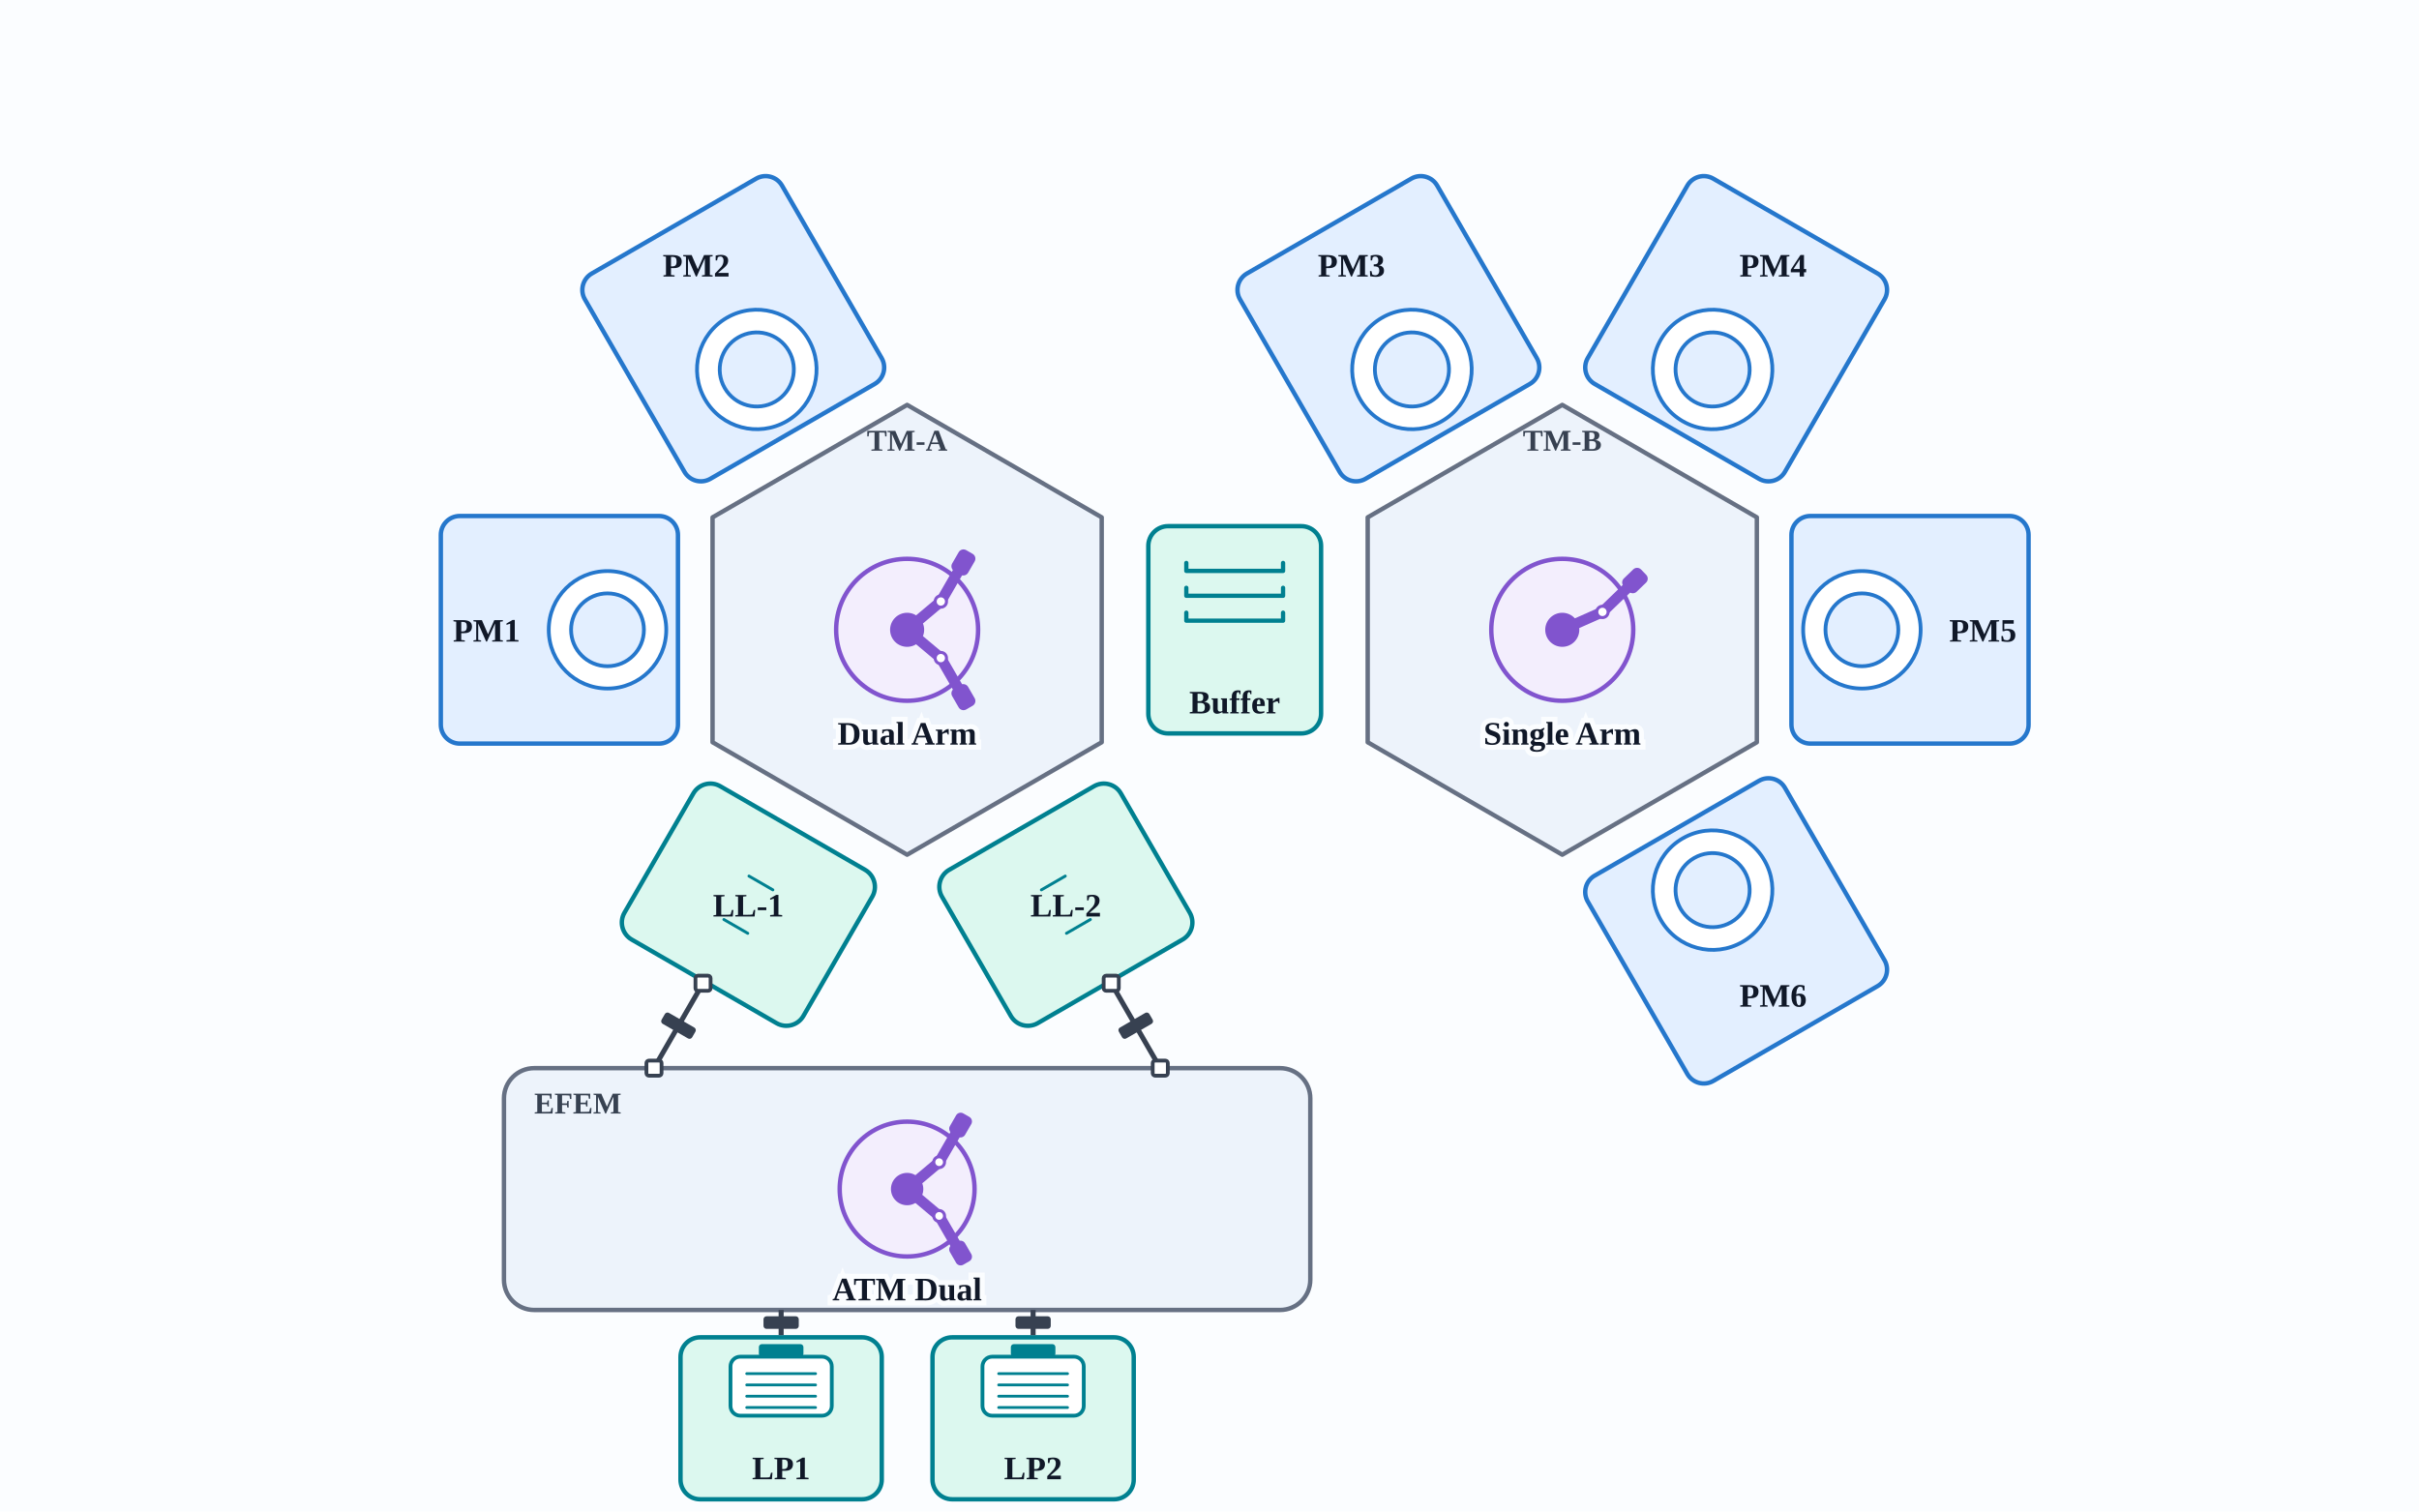
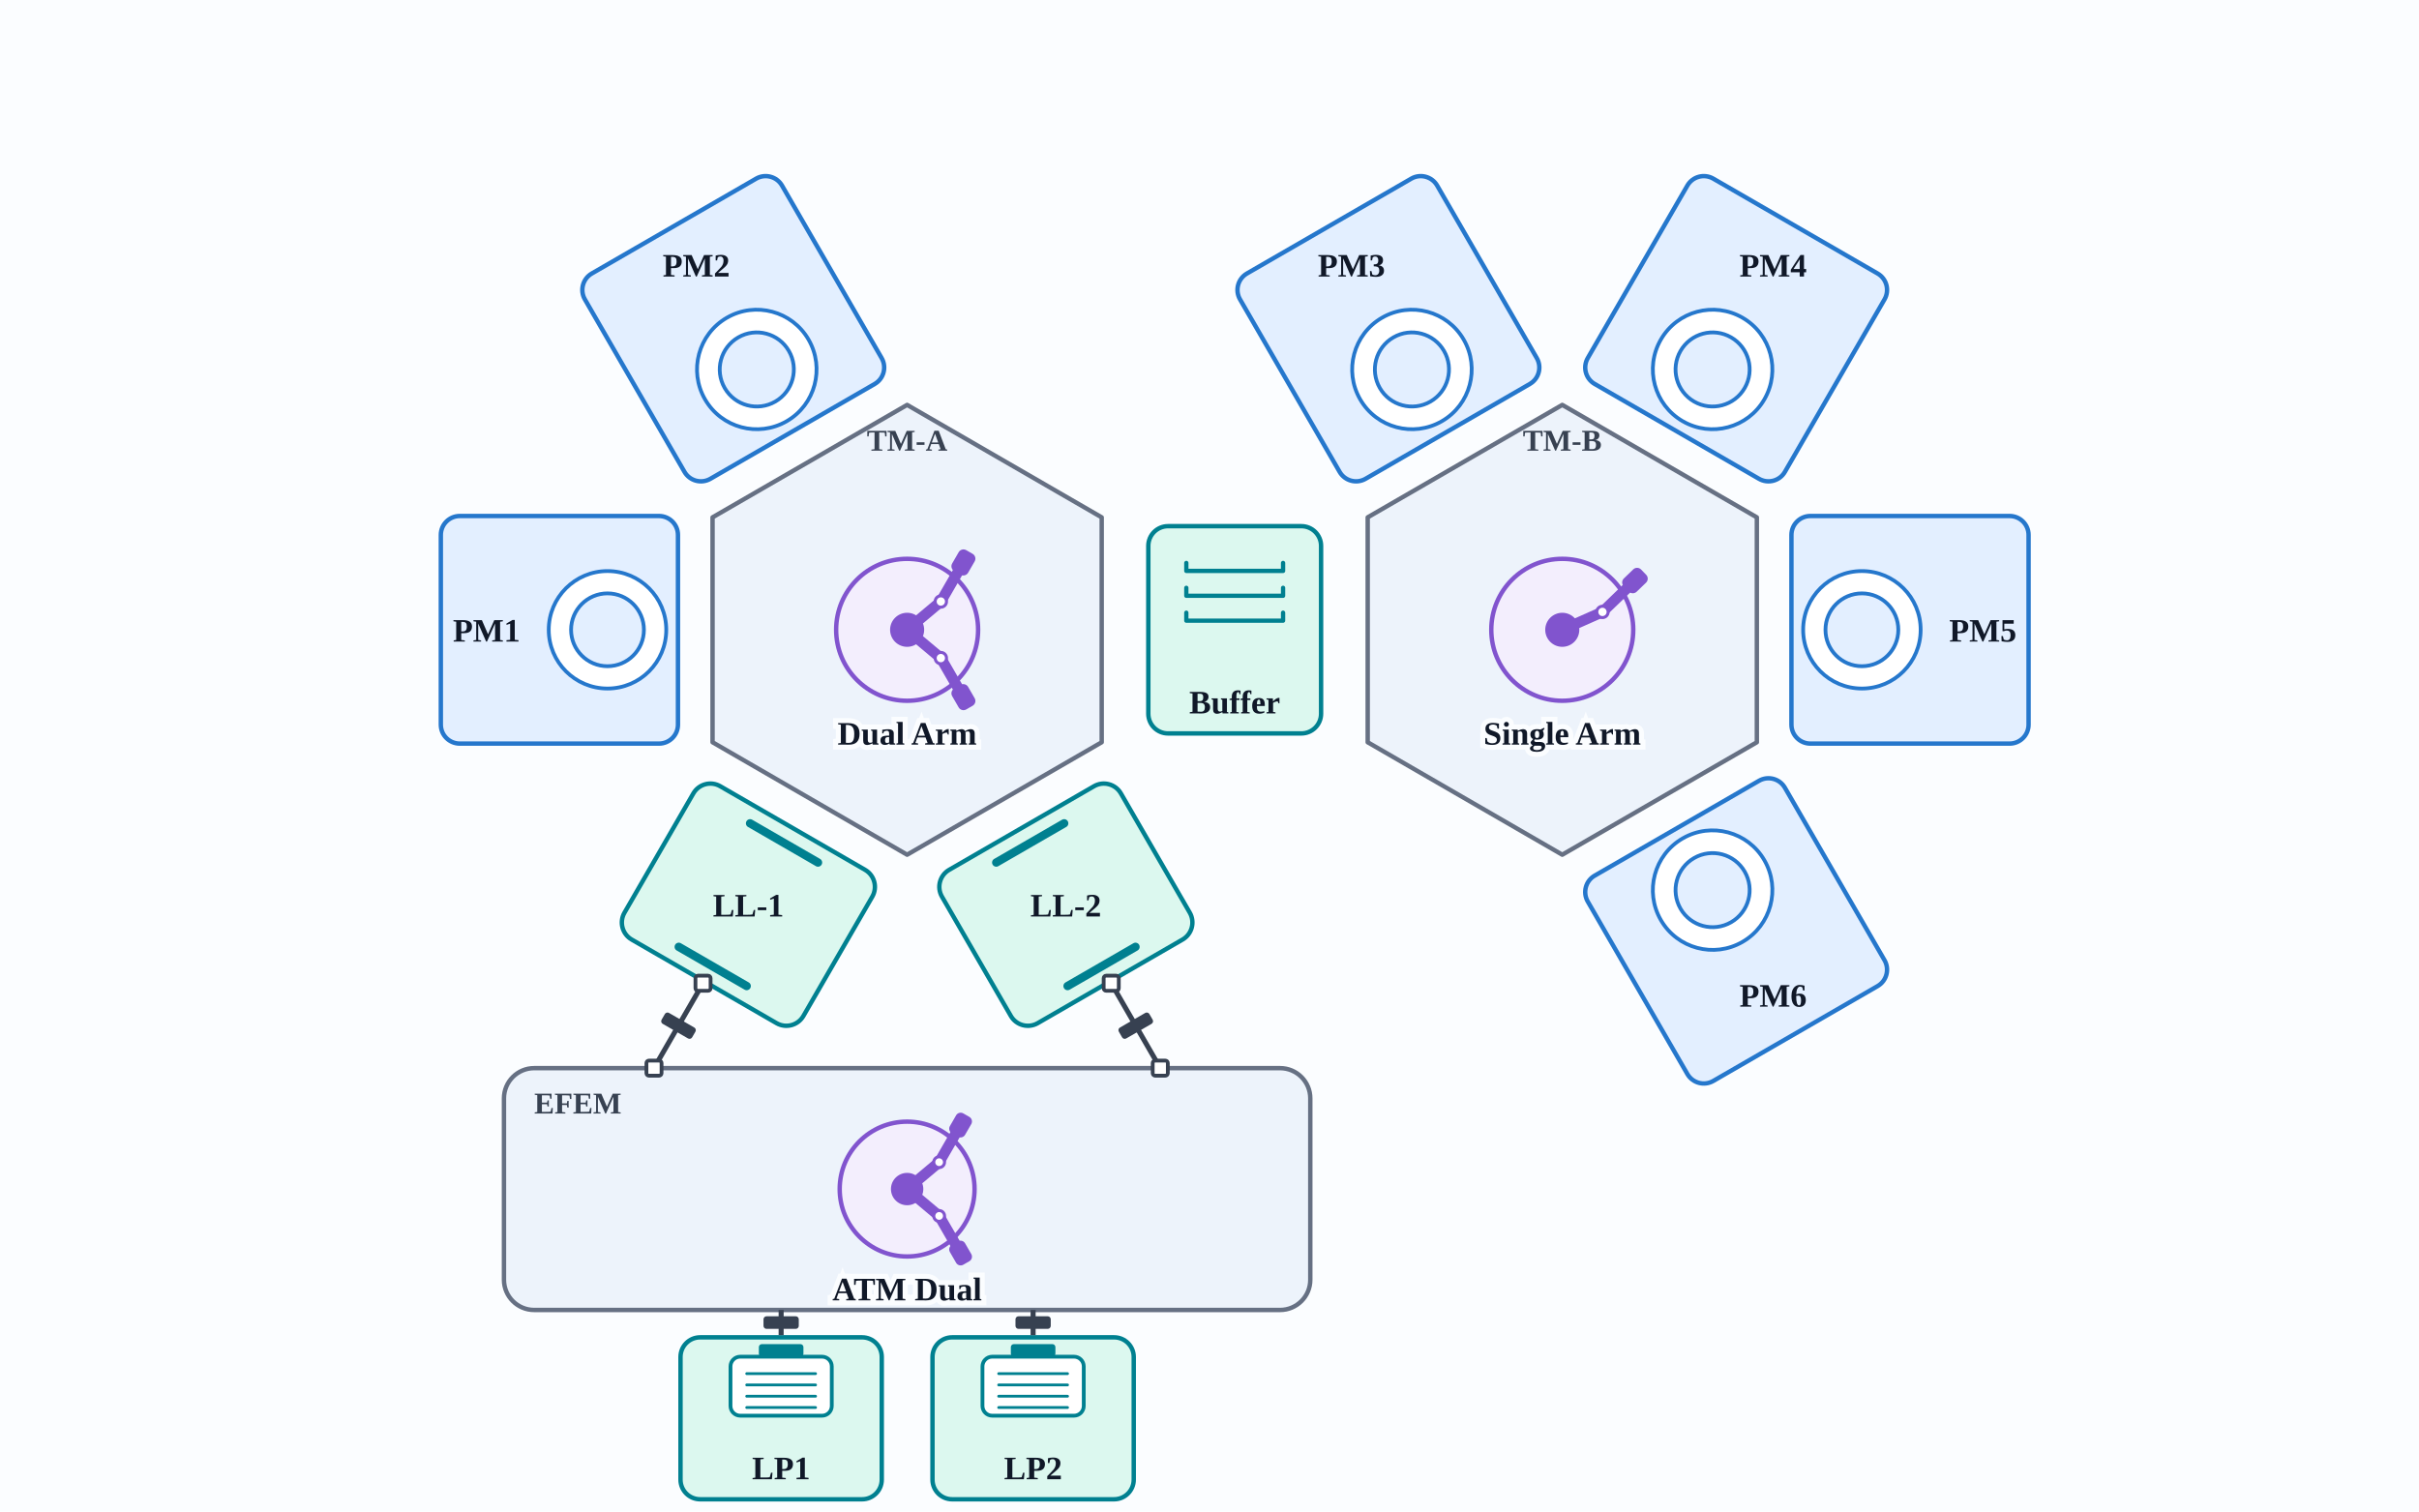
<svg xmlns="http://www.w3.org/2000/svg" viewBox="0 0 960 600" width="960" height="600" role="group" aria-label="Extended Cluster · Dual Transfer Hubs">
  <rect x="0" y="0" width="960" height="600" fill="var(--eqv-board, #fbfdff)" />
  <g data-component-id="efem-1" data-level-id="level-main" transform="translate(360 472) rotate(0) scale(1)">
    <rect fill="var(--eqv-structure-fill, #edf3fb)" stroke="var(--eqv-structure-stroke, #667083)" stroke-width="1.75" vector-effect="non-scaling-stroke" x="-160" y="-48" width="320" height="96" rx="12" />
    <g data-component-id="robot-1" data-level-id="level-main" transform="translate(0 0) rotate(0) scale(1)">
      <g transform="scale(0.95)">
        <circle fill="var(--eqv-robot-fill, #f3eefd)" stroke="var(--eqv-robot-stroke, #8154ce)" cx="0" cy="0" r="28.17" stroke-width="1.75" vector-effect="non-scaling-stroke" />
        <path d="M0 0L13.38 -11.23L20.42 -23.42" fill="none" stroke="var(--eqv-robot-stroke, #8154ce)" stroke-width="4.23" stroke-linecap="round" stroke-linejoin="round" vector-effect="non-scaling-stroke" />
        <circle cx="13.38" cy="-11.23" r="2.25" fill="var(--eqv-detail-fill, #ffffff)" stroke="var(--eqv-robot-stroke, #8154ce)" stroke-width="1.2" vector-effect="non-scaling-stroke" />
        <rect x="-0.96" y="-3.66" width="9.58" height="7.32" rx="2.2" fill="var(--eqv-robot-stroke, #8154ce)" transform="translate(20.42 -23.42) rotate(-60)" />
        <path d="M0 0L13.38 11.23L20.42 23.42" fill="none" stroke="var(--eqv-robot-stroke, #8154ce)" stroke-width="4.23" stroke-linecap="round" stroke-linejoin="round" vector-effect="non-scaling-stroke" />
        <circle cx="13.38" cy="11.23" r="2.25" fill="var(--eqv-detail-fill, #ffffff)" stroke="var(--eqv-robot-stroke, #8154ce)" stroke-width="1.2" vector-effect="non-scaling-stroke" />
        <rect x="-0.96" y="-3.66" width="9.58" height="7.32" rx="2.2" fill="var(--eqv-robot-stroke, #8154ce)" transform="translate(20.42 23.42) rotate(60)" />
        <circle cx="0" cy="0" r="6.76" fill="var(--eqv-robot-stroke, #8154ce)" />
      </g>
    </g>
  </g>
  <g data-component-id="lp-1" data-level-id="level-main" transform="translate(310 563) rotate(0) scale(1)">
    <g transform="scale(0.974)">
      <rect fill="var(--eqv-holding-fill, #dcf8ef)" stroke="var(--eqv-holding-stroke, #008090)" x="-41" y="-33" width="82" height="66" rx="8" stroke-width="1.75" vector-effect="non-scaling-stroke" />
      <g data-part="glyph" transform="translate(0 -13.86) scale(0.8117)">
        <rect x="-25.42" y="-13.87" width="50.84" height="29.63" rx="4.89" fill="var(--eqv-detail-fill, #ffffff)" stroke="var(--eqv-holding-stroke, #008090)" stroke-width="1.5" vector-effect="non-scaling-stroke" />
        <rect x="-11.18" y="-20.17" width="22.37" height="6.3" rx="1.5" fill="var(--eqv-holding-stroke, #008090)" stroke-width="0" />
        <path d="M-17.29 -5.36L17.29 -5.36" stroke="var(--eqv-holding-stroke, #008090)" fill="none" stroke-width="1.1" stroke-linecap="round" vector-effect="non-scaling-stroke" />
        <path d="M-17.29 0.32L17.29 0.32" stroke="var(--eqv-holding-stroke, #008090)" fill="none" stroke-width="1.1" stroke-linecap="round" vector-effect="non-scaling-stroke" />
        <path d="M-17.29 5.99L17.29 5.99" stroke="var(--eqv-holding-stroke, #008090)" fill="none" stroke-width="1.1" stroke-linecap="round" vector-effect="non-scaling-stroke" />
        <path d="M-17.29 11.66L17.29 11.66" stroke="var(--eqv-holding-stroke, #008090)" fill="none" stroke-width="1.1" stroke-linecap="round" vector-effect="non-scaling-stroke" />
      </g>
    </g>
  </g>
  <g data-component-id="lp-2" data-level-id="level-main" transform="translate(410 563) rotate(0) scale(1)">
    <g transform="scale(0.974)">
      <rect fill="var(--eqv-holding-fill, #dcf8ef)" stroke="var(--eqv-holding-stroke, #008090)" x="-41" y="-33" width="82" height="66" rx="8" stroke-width="1.75" vector-effect="non-scaling-stroke" />
      <g data-part="glyph" transform="translate(0 -13.86) scale(0.8117)">
        <rect x="-25.42" y="-13.87" width="50.84" height="29.63" rx="4.89" fill="var(--eqv-detail-fill, #ffffff)" stroke="var(--eqv-holding-stroke, #008090)" stroke-width="1.5" vector-effect="non-scaling-stroke" />
        <rect x="-11.18" y="-20.17" width="22.37" height="6.3" rx="1.5" fill="var(--eqv-holding-stroke, #008090)" stroke-width="0" />
        <path d="M-17.29 -5.36L17.29 -5.36" stroke="var(--eqv-holding-stroke, #008090)" fill="none" stroke-width="1.1" stroke-linecap="round" vector-effect="non-scaling-stroke" />
        <path d="M-17.29 0.32L17.29 0.32" stroke="var(--eqv-holding-stroke, #008090)" fill="none" stroke-width="1.1" stroke-linecap="round" vector-effect="non-scaling-stroke" />
        <path d="M-17.29 5.99L17.29 5.99" stroke="var(--eqv-holding-stroke, #008090)" fill="none" stroke-width="1.1" stroke-linecap="round" vector-effect="non-scaling-stroke" />
        <path d="M-17.29 11.66L17.29 11.66" stroke="var(--eqv-holding-stroke, #008090)" fill="none" stroke-width="1.1" stroke-linecap="round" vector-effect="non-scaling-stroke" />
      </g>
    </g>
  </g>
  <g data-component-id="ll-a" data-level-id="level-main" transform="translate(297 359.119) rotate(30) scale(1)">
    <g transform="scale(0.9761)">
      <rect fill="var(--eqv-holding-fill, #dcf8ef)" stroke="var(--eqv-holding-stroke, #008090)" x="-42" y="-36" width="84" height="72" rx="8" stroke-width="1.75" vector-effect="non-scaling-stroke" />
-       <g data-part="glyph" transform="translate(0 0) scale(0.3517)">
+       <g data-part="glyph" transform="translate(0 0) scale(1)">
        <rect x="-17.64" y="-30.7" width="35.28" height="3.4" rx="1.7" fill="var(--eqv-holding-stroke, #008090)" stroke-width="0" />
        <rect x="-17.64" y="27.3" width="35.28" height="3.4" rx="1.7" fill="var(--eqv-holding-stroke, #008090)" stroke-width="0" />
      </g>
    </g>
  </g>
  <g data-component-id="ll-b" data-level-id="level-main" transform="translate(423 359.119) rotate(-30) scale(1)">
    <g transform="scale(0.9761)">
      <rect fill="var(--eqv-holding-fill, #dcf8ef)" stroke="var(--eqv-holding-stroke, #008090)" x="-42" y="-36" width="84" height="72" rx="8" stroke-width="1.75" vector-effect="non-scaling-stroke" />
-       <g data-part="glyph" transform="translate(0 0) scale(0.3517)">
+       <g data-part="glyph" transform="translate(0 0) scale(1)">
        <rect x="-17.64" y="-30.7" width="35.28" height="3.4" rx="1.7" fill="var(--eqv-holding-stroke, #008090)" stroke-width="0" />
        <rect x="-17.64" y="27.3" width="35.28" height="3.4" rx="1.7" fill="var(--eqv-holding-stroke, #008090)" stroke-width="0" />
      </g>
    </g>
  </g>
  <g data-component-id="tm-1" data-level-id="level-main" transform="translate(360 250) rotate(0) scale(1)">
    <g transform="scale(0.8927 0.8928)">
      <polygon fill="var(--eqv-structure-fill, #edf3fb)" stroke="var(--eqv-structure-stroke, #667083)" points="0,-100 86.5,-50 86.5,50 0,100 -86.5,50 -86.5,-50" stroke-width="1.75" stroke-linejoin="round" vector-effect="non-scaling-stroke" />
    </g>
    <g data-component-id="robot-2" data-level-id="level-main" transform="translate(0 0) rotate(0) scale(1)">
      <g transform="scale(1)">
        <circle fill="var(--eqv-robot-fill, #f3eefd)" stroke="var(--eqv-robot-stroke, #8154ce)" cx="0" cy="0" r="28.17" stroke-width="1.75" vector-effect="non-scaling-stroke" />
        <path d="M0 0L13.38 -11.23L20.42 -23.42" fill="none" stroke="var(--eqv-robot-stroke, #8154ce)" stroke-width="4.23" stroke-linecap="round" stroke-linejoin="round" vector-effect="non-scaling-stroke" />
        <circle cx="13.38" cy="-11.23" r="2.25" fill="var(--eqv-detail-fill, #ffffff)" stroke="var(--eqv-robot-stroke, #8154ce)" stroke-width="1.2" vector-effect="non-scaling-stroke" />
        <rect x="-0.96" y="-3.66" width="9.58" height="7.32" rx="2.2" fill="var(--eqv-robot-stroke, #8154ce)" transform="translate(20.42 -23.42) rotate(-60)" />
        <path d="M0 0L13.38 11.23L20.42 23.42" fill="none" stroke="var(--eqv-robot-stroke, #8154ce)" stroke-width="4.23" stroke-linecap="round" stroke-linejoin="round" vector-effect="non-scaling-stroke" />
        <circle cx="13.38" cy="11.23" r="2.25" fill="var(--eqv-detail-fill, #ffffff)" stroke="var(--eqv-robot-stroke, #8154ce)" stroke-width="1.2" vector-effect="non-scaling-stroke" />
        <rect x="-0.96" y="-3.66" width="9.58" height="7.32" rx="2.2" fill="var(--eqv-robot-stroke, #8154ce)" transform="translate(20.42 23.42) rotate(60)" />
        <circle cx="0" cy="0" r="6.76" fill="var(--eqv-robot-stroke, #8154ce)" />
      </g>
    </g>
  </g>
  <g data-component-id="tm-2" data-level-id="level-main" transform="translate(620 250) rotate(0) scale(1)">
    <g transform="scale(0.8927 0.8928)">
      <polygon fill="var(--eqv-structure-fill, #edf3fb)" stroke="var(--eqv-structure-stroke, #667083)" points="0,-100 86.5,-50 86.5,50 0,100 -86.5,50 -86.5,-50" stroke-width="1.75" stroke-linejoin="round" vector-effect="non-scaling-stroke" />
    </g>
    <g data-component-id="robot-3" data-level-id="level-main" transform="translate(0 0) rotate(0) scale(1)">
      <g transform="scale(1)">
        <circle fill="var(--eqv-robot-fill, #f3eefd)" stroke="var(--eqv-robot-stroke, #8154ce)" cx="0" cy="0" r="28.17" stroke-width="1.75" vector-effect="non-scaling-stroke" />
        <path d="M0 0L15.95 -7.1L26.09 -16.89" fill="none" stroke="var(--eqv-robot-stroke, #8154ce)" stroke-width="4.23" stroke-linecap="round" stroke-linejoin="round" vector-effect="non-scaling-stroke" />
        <circle cx="15.95" cy="-7.1" r="2.25" fill="var(--eqv-detail-fill, #ffffff)" stroke="var(--eqv-robot-stroke, #8154ce)" stroke-width="1.2" vector-effect="non-scaling-stroke" />
        <rect x="-0.96" y="-3.66" width="9.58" height="7.32" rx="2.2" fill="var(--eqv-robot-stroke, #8154ce)" transform="translate(26.09 -16.89) rotate(-44)" />
        <circle cx="0" cy="0" r="6.76" fill="var(--eqv-robot-stroke, #8154ce)" />
      </g>
    </g>
  </g>
  <g data-component-id="buffer-1" data-level-id="level-main" transform="translate(490 250) rotate(0) scale(1)">
    <g transform="scale(0.9795)">
      <rect fill="var(--eqv-holding-fill, #dcf8ef)" stroke="var(--eqv-holding-stroke, #008090)" x="-35" y="-42" width="70" height="84" rx="8" stroke-width="1.75" vector-effect="non-scaling-stroke" />
      <g data-part="glyph" transform="translate(0 -13.7829) scale(1)">
        <path d="M-19.6 -13.31V-10.08H19.6V-13.31" stroke="var(--eqv-holding-stroke, #008090)" fill="none" stroke-width="1.7" stroke-linecap="round" stroke-linejoin="round" vector-effect="non-scaling-stroke" />
        <path d="M-19.6 -3.23V0H19.6V-3.23" stroke="var(--eqv-holding-stroke, #008090)" fill="none" stroke-width="1.7" stroke-linecap="round" stroke-linejoin="round" vector-effect="non-scaling-stroke" />
        <path d="M-19.6 6.85V10.08H19.6V6.85" stroke="var(--eqv-holding-stroke, #008090)" fill="none" stroke-width="1.7" stroke-linecap="round" stroke-linejoin="round" vector-effect="non-scaling-stroke" />
      </g>
    </g>
  </g>
  <g data-component-id="pm-a" data-level-id="level-main" transform="translate(222 250) rotate(90) scale(1)">
    <g transform="scale(0.9411)">
      <rect fill="var(--eqv-process-fill, #e3efff)" stroke="var(--eqv-process-stroke, #2577cc)" x="-48" y="-50" width="96" height="100" rx="8" stroke-width="1.75" vector-effect="non-scaling-stroke" />
      <g data-part="glyph" transform="translate(0 -20.2852) scale(0.8393)">
        <circle cx="0" cy="0" r="29.52" fill="var(--eqv-detail-fill, #ffffff)" stroke="var(--eqv-process-stroke, #2577cc)" stroke-width="1.5" vector-effect="non-scaling-stroke" />
        <circle cx="0" cy="0" r="18.3" fill="var(--eqv-process-fill, #e3efff)" stroke="var(--eqv-process-stroke, #2577cc)" stroke-width="1.5" vector-effect="non-scaling-stroke" />
      </g>
    </g>
  </g>
  <g data-component-id="pm-b" data-level-id="level-main" transform="translate(291 130.488) rotate(150) scale(1)">
    <g transform="scale(0.9411)">
      <rect fill="var(--eqv-process-fill, #e3efff)" stroke="var(--eqv-process-stroke, #2577cc)" x="-48" y="-50" width="96" height="100" rx="8" stroke-width="1.75" vector-effect="non-scaling-stroke" />
      <g data-part="glyph" transform="translate(0 -19.8433) scale(0.8539)">
        <circle cx="0" cy="0" r="29.52" fill="var(--eqv-detail-fill, #ffffff)" stroke="var(--eqv-process-stroke, #2577cc)" stroke-width="1.5" vector-effect="non-scaling-stroke" />
        <circle cx="0" cy="0" r="18.3" fill="var(--eqv-process-fill, #e3efff)" stroke="var(--eqv-process-stroke, #2577cc)" stroke-width="1.5" vector-effect="non-scaling-stroke" />
      </g>
    </g>
  </g>
  <g data-component-id="pm-c" data-level-id="level-main" transform="translate(551 130.488) rotate(150) scale(1)">
    <g transform="scale(0.9411)">
      <rect fill="var(--eqv-process-fill, #e3efff)" stroke="var(--eqv-process-stroke, #2577cc)" x="-48" y="-50" width="96" height="100" rx="8" stroke-width="1.75" vector-effect="non-scaling-stroke" />
      <g data-part="glyph" transform="translate(0 -19.8433) scale(0.8539)">
        <circle cx="0" cy="0" r="29.52" fill="var(--eqv-detail-fill, #ffffff)" stroke="var(--eqv-process-stroke, #2577cc)" stroke-width="1.5" vector-effect="non-scaling-stroke" />
        <circle cx="0" cy="0" r="18.3" fill="var(--eqv-process-fill, #e3efff)" stroke="var(--eqv-process-stroke, #2577cc)" stroke-width="1.5" vector-effect="non-scaling-stroke" />
      </g>
    </g>
  </g>
  <g data-component-id="pm-d" data-level-id="level-main" transform="translate(689 130.488) rotate(-150) scale(1)">
    <g transform="scale(0.9411)">
      <rect fill="var(--eqv-process-fill, #e3efff)" stroke="var(--eqv-process-stroke, #2577cc)" x="-48" y="-50" width="96" height="100" rx="8" stroke-width="1.75" vector-effect="non-scaling-stroke" />
      <g data-part="glyph" transform="translate(0 -19.8433) scale(0.8539)">
        <circle cx="0" cy="0" r="29.52" fill="var(--eqv-detail-fill, #ffffff)" stroke="var(--eqv-process-stroke, #2577cc)" stroke-width="1.5" vector-effect="non-scaling-stroke" />
        <circle cx="0" cy="0" r="18.3" fill="var(--eqv-process-fill, #e3efff)" stroke="var(--eqv-process-stroke, #2577cc)" stroke-width="1.5" vector-effect="non-scaling-stroke" />
      </g>
    </g>
  </g>
  <g data-component-id="pm-e" data-level-id="level-main" transform="translate(758 250) rotate(-90) scale(1)">
    <g transform="scale(0.9411)">
      <rect fill="var(--eqv-process-fill, #e3efff)" stroke="var(--eqv-process-stroke, #2577cc)" x="-48" y="-50" width="96" height="100" rx="8" stroke-width="1.75" vector-effect="non-scaling-stroke" />
      <g data-part="glyph" transform="translate(0 -20.2852) scale(0.8393)">
        <circle cx="0" cy="0" r="29.52" fill="var(--eqv-detail-fill, #ffffff)" stroke="var(--eqv-process-stroke, #2577cc)" stroke-width="1.5" vector-effect="non-scaling-stroke" />
        <circle cx="0" cy="0" r="18.3" fill="var(--eqv-process-fill, #e3efff)" stroke="var(--eqv-process-stroke, #2577cc)" stroke-width="1.5" vector-effect="non-scaling-stroke" />
      </g>
    </g>
  </g>
  <g data-component-id="pm-f" data-level-id="level-main" transform="translate(689 369.512) rotate(-30) scale(1)">
    <g transform="scale(0.9411)">
      <rect fill="var(--eqv-process-fill, #e3efff)" stroke="var(--eqv-process-stroke, #2577cc)" x="-48" y="-50" width="96" height="100" rx="8" stroke-width="1.75" vector-effect="non-scaling-stroke" />
      <g data-part="glyph" transform="translate(0 -19.8433) scale(0.8539)">
        <circle cx="0" cy="0" r="29.52" fill="var(--eqv-detail-fill, #ffffff)" stroke="var(--eqv-process-stroke, #2577cc)" stroke-width="1.5" vector-effect="non-scaling-stroke" />
        <circle cx="0" cy="0" r="18.3" fill="var(--eqv-process-fill, #e3efff)" stroke="var(--eqv-process-stroke, #2577cc)" stroke-width="1.5" vector-effect="non-scaling-stroke" />
      </g>
    </g>
  </g>
  <g data-layer="interfaces">
    <g>
      <path d="M310 530L310 520" fill="none" stroke="var(--eqv-interface, #374151)" stroke-width="2" />
      <rect x="-2.5" y="-7" width="5" height="14" rx="1.2" transform="translate(310 525) rotate(-90)" fill="var(--eqv-interface, #374151)" />
    </g>
    <g>
      <path d="M410 530L410 520" fill="none" stroke="var(--eqv-interface, #374151)" stroke-width="2" />
      <rect x="-2.5" y="-7" width="5" height="14" rx="1.2" transform="translate(410 525) rotate(-90)" fill="var(--eqv-interface, #374151)" />
    </g>
    <g>
      <path d="M259.541 424L279 390.296" fill="none" stroke="var(--eqv-interface, #374151)" stroke-width="2" />
      <rect x="-2.5" y="-7" width="5" height="14" rx="1.2" transform="translate(269.2705 407.148) rotate(-60)" fill="var(--eqv-interface, #374151)" />
      <rect x="256.541" y="421" width="6" height="6" rx="1" fill="var(--eqv-detail-fill, #ffffff)" stroke="var(--eqv-interface, #374151)" stroke-width="1.5" />
      <rect x="276" y="387.296" width="6" height="6" rx="1" fill="var(--eqv-detail-fill, #ffffff)" stroke="var(--eqv-interface, #374151)" stroke-width="1.5" />
    </g>
    <g>
      <path d="M460.459 424L441 390.296" fill="none" stroke="var(--eqv-interface, #374151)" stroke-width="2" />
      <rect x="-2.5" y="-7" width="5" height="14" rx="1.2" transform="translate(450.7295 407.148) rotate(-120)" fill="var(--eqv-interface, #374151)" />
      <rect x="457.459" y="421" width="6" height="6" rx="1" fill="var(--eqv-detail-fill, #ffffff)" stroke="var(--eqv-interface, #374151)" stroke-width="1.5" />
      <rect x="438" y="387.296" width="6" height="6" rx="1" fill="var(--eqv-detail-fill, #ffffff)" stroke="var(--eqv-interface, #374151)" stroke-width="1.5" />
    </g>
  </g>
  <g data-layer="capabilities" />
  <g data-layer="labels">
    <text x="212" y="442" text-anchor="start" font-family="inherit" font-size="12" font-weight="600" fill="var(--eqv-secondary, #374151)">EFEM</text>
    <text x="310" y="587.18" text-anchor="middle" font-family="inherit" font-size="13" font-weight="600" fill="var(--eqv-ink, #101828)">LP1</text>
    <text x="410" y="587.18" text-anchor="middle" font-family="inherit" font-size="13" font-weight="600" fill="var(--eqv-ink, #101828)">LP2</text>
    <text x="297" y="363.799" text-anchor="middle" font-family="inherit" font-size="13" font-weight="600" fill="var(--eqv-ink, #101828)">LL-1</text>
    <text x="423" y="363.799" text-anchor="middle" font-family="inherit" font-size="13" font-weight="600" fill="var(--eqv-ink, #101828)">LL-2</text>
    <text x="360" y="178.902" text-anchor="middle" font-family="inherit" font-size="12" font-weight="600" fill="var(--eqv-secondary, #374151)">TM-A</text>
    <text x="620" y="178.902" text-anchor="middle" font-family="inherit" font-size="12" font-weight="600" fill="var(--eqv-secondary, #374151)">TM-B</text>
    <text x="490" y="283.18" text-anchor="middle" font-family="inherit" font-size="13" font-weight="600" fill="var(--eqv-ink, #101828)">Buffer</text>
    <text x="193.09" y="254.68" text-anchor="middle" font-family="inherit" font-size="13" font-weight="600" fill="var(--eqv-ink, #101828)">PM1</text>
    <text x="276.337" y="109.771" text-anchor="middle" font-family="inherit" font-size="13" font-weight="600" fill="var(--eqv-ink, #101828)">PM2</text>
    <text x="536.337" y="109.771" text-anchor="middle" font-family="inherit" font-size="13" font-weight="600" fill="var(--eqv-ink, #101828)">PM3</text>
    <text x="703.663" y="109.771" text-anchor="middle" font-family="inherit" font-size="13" font-weight="600" fill="var(--eqv-ink, #101828)">PM4</text>
    <text x="786.91" y="254.68" text-anchor="middle" font-family="inherit" font-size="13" font-weight="600" fill="var(--eqv-ink, #101828)">PM5</text>
    <text x="703.663" y="399.589" text-anchor="middle" font-family="inherit" font-size="13" font-weight="600" fill="var(--eqv-ink, #101828)">PM6</text>
    <text x="360" y="516.161" text-anchor="middle" font-family="inherit" font-size="13" font-weight="600" fill="var(--eqv-ink, #101828)" stroke="var(--eqv-board, #fbfdff)" stroke-width="4" paint-order="stroke">ATM Dual</text>
    <text x="360" y="295.569" text-anchor="middle" font-family="inherit" font-size="13" font-weight="600" fill="var(--eqv-ink, #101828)" stroke="var(--eqv-board, #fbfdff)" stroke-width="4" paint-order="stroke">Dual Arm</text>
    <text x="620" y="295.569" text-anchor="middle" font-family="inherit" font-size="13" font-weight="600" fill="var(--eqv-ink, #101828)" stroke="var(--eqv-board, #fbfdff)" stroke-width="4" paint-order="stroke">Single Arm</text>
  </g>
  <g data-layer="badges" />
  <g data-layer="chips" />
</svg>
